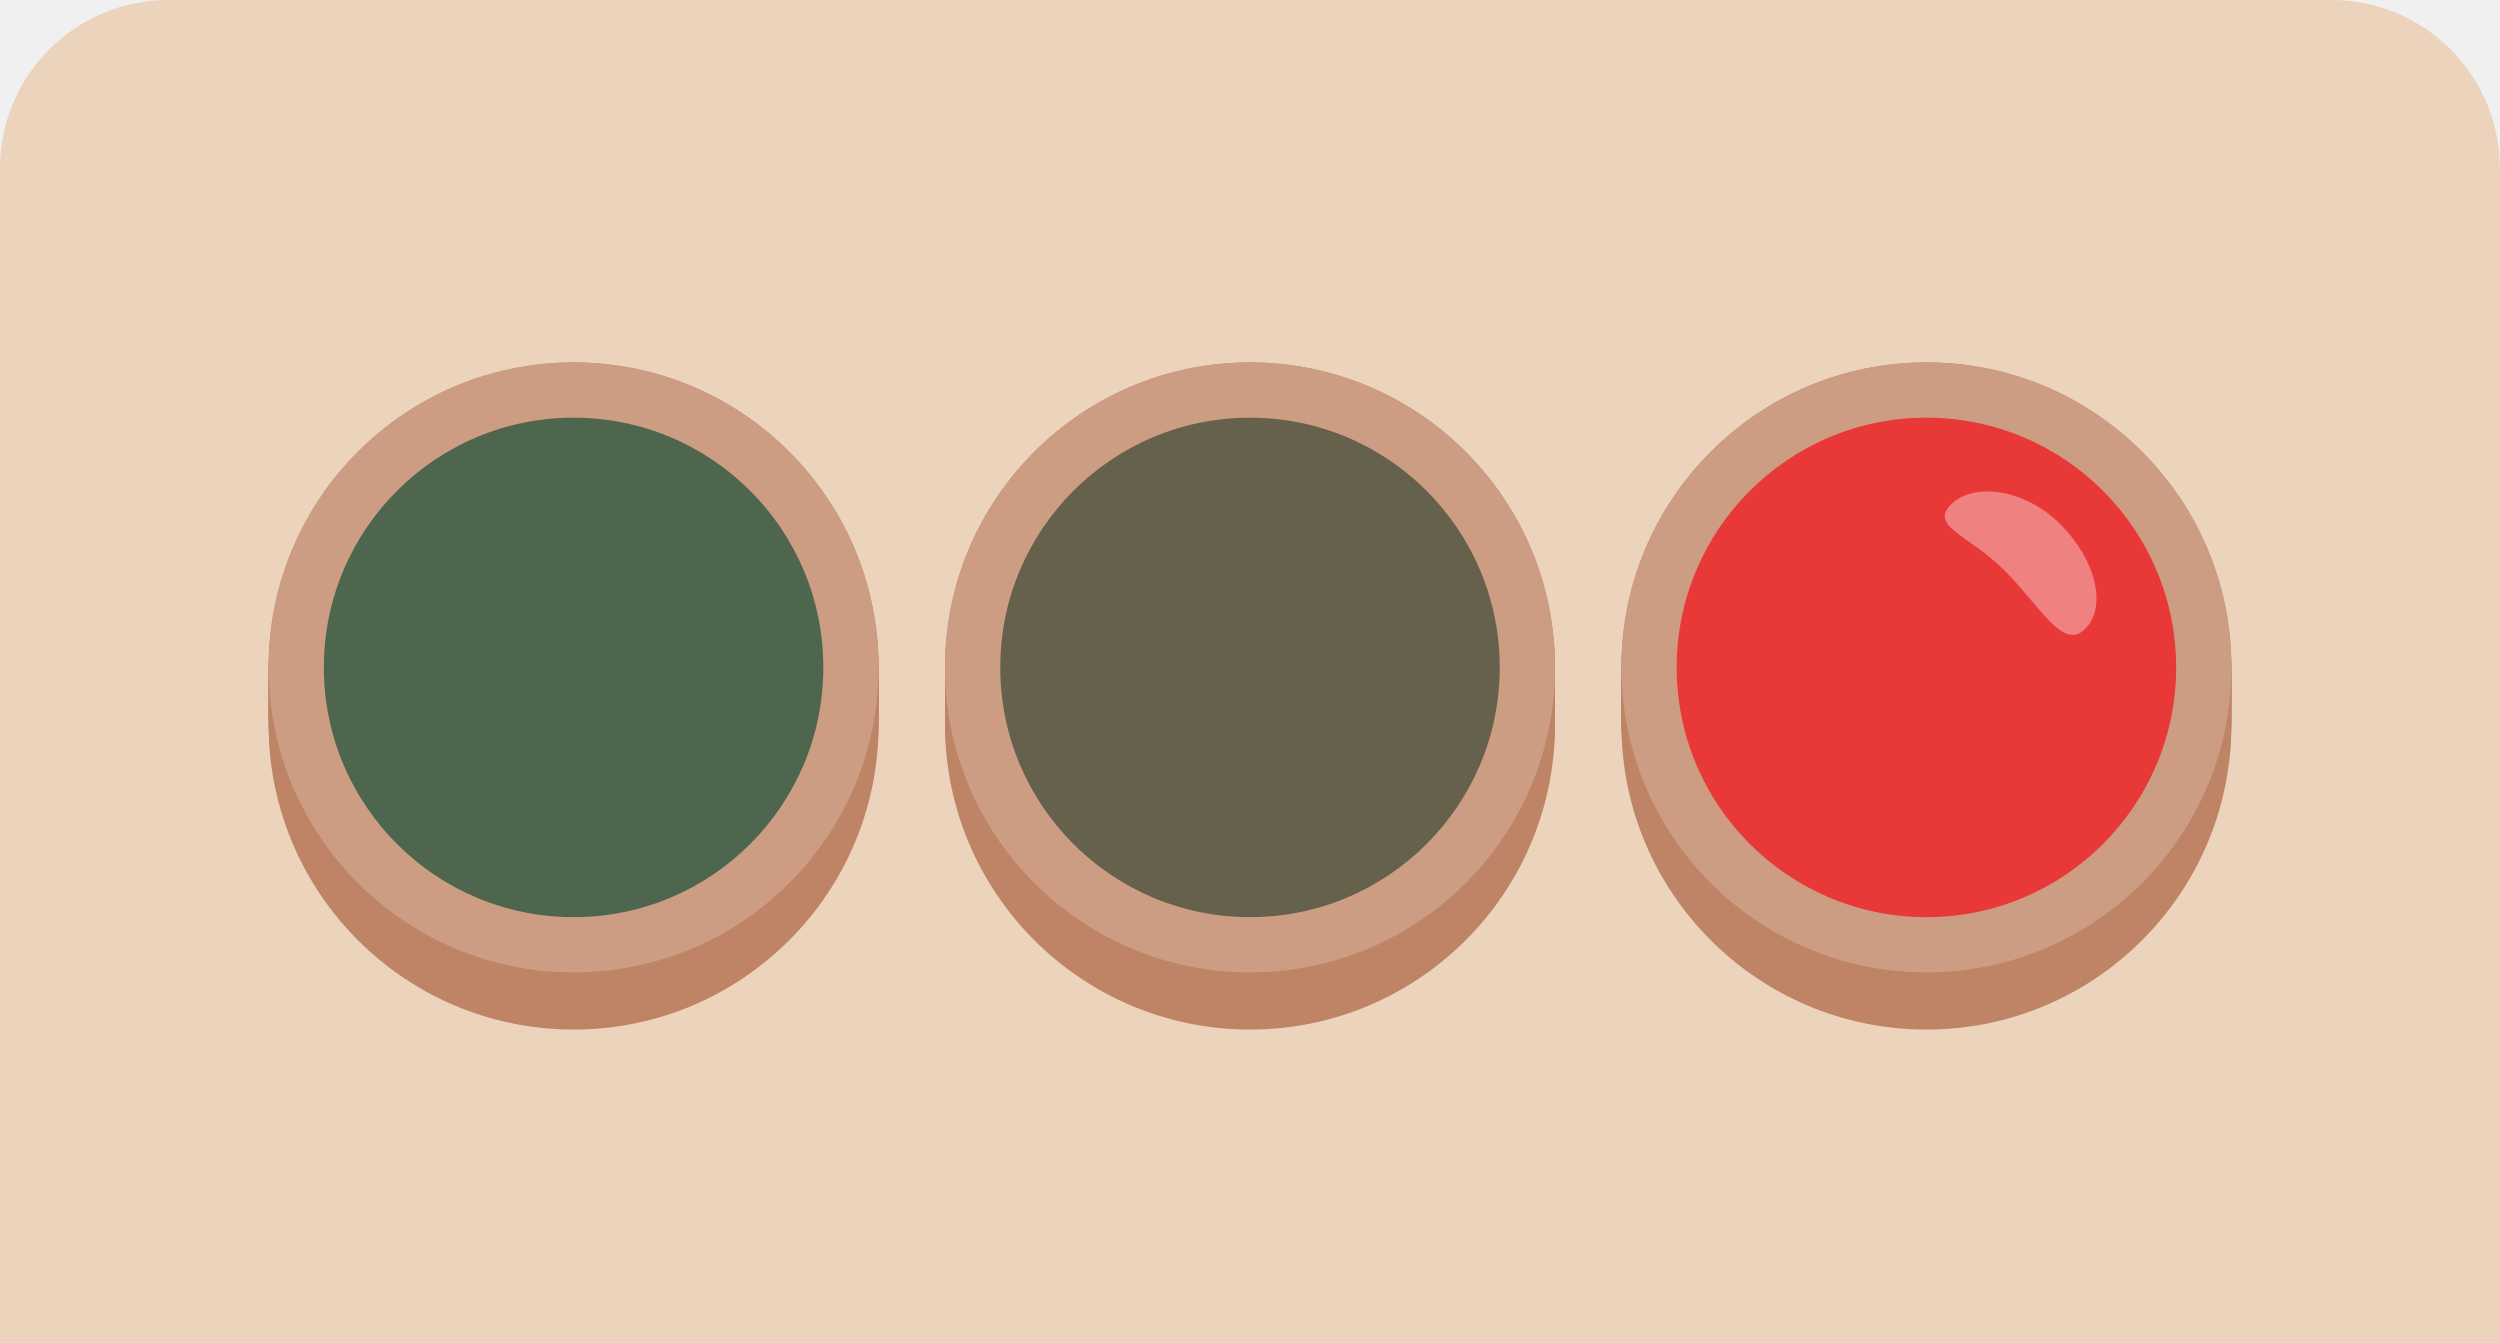
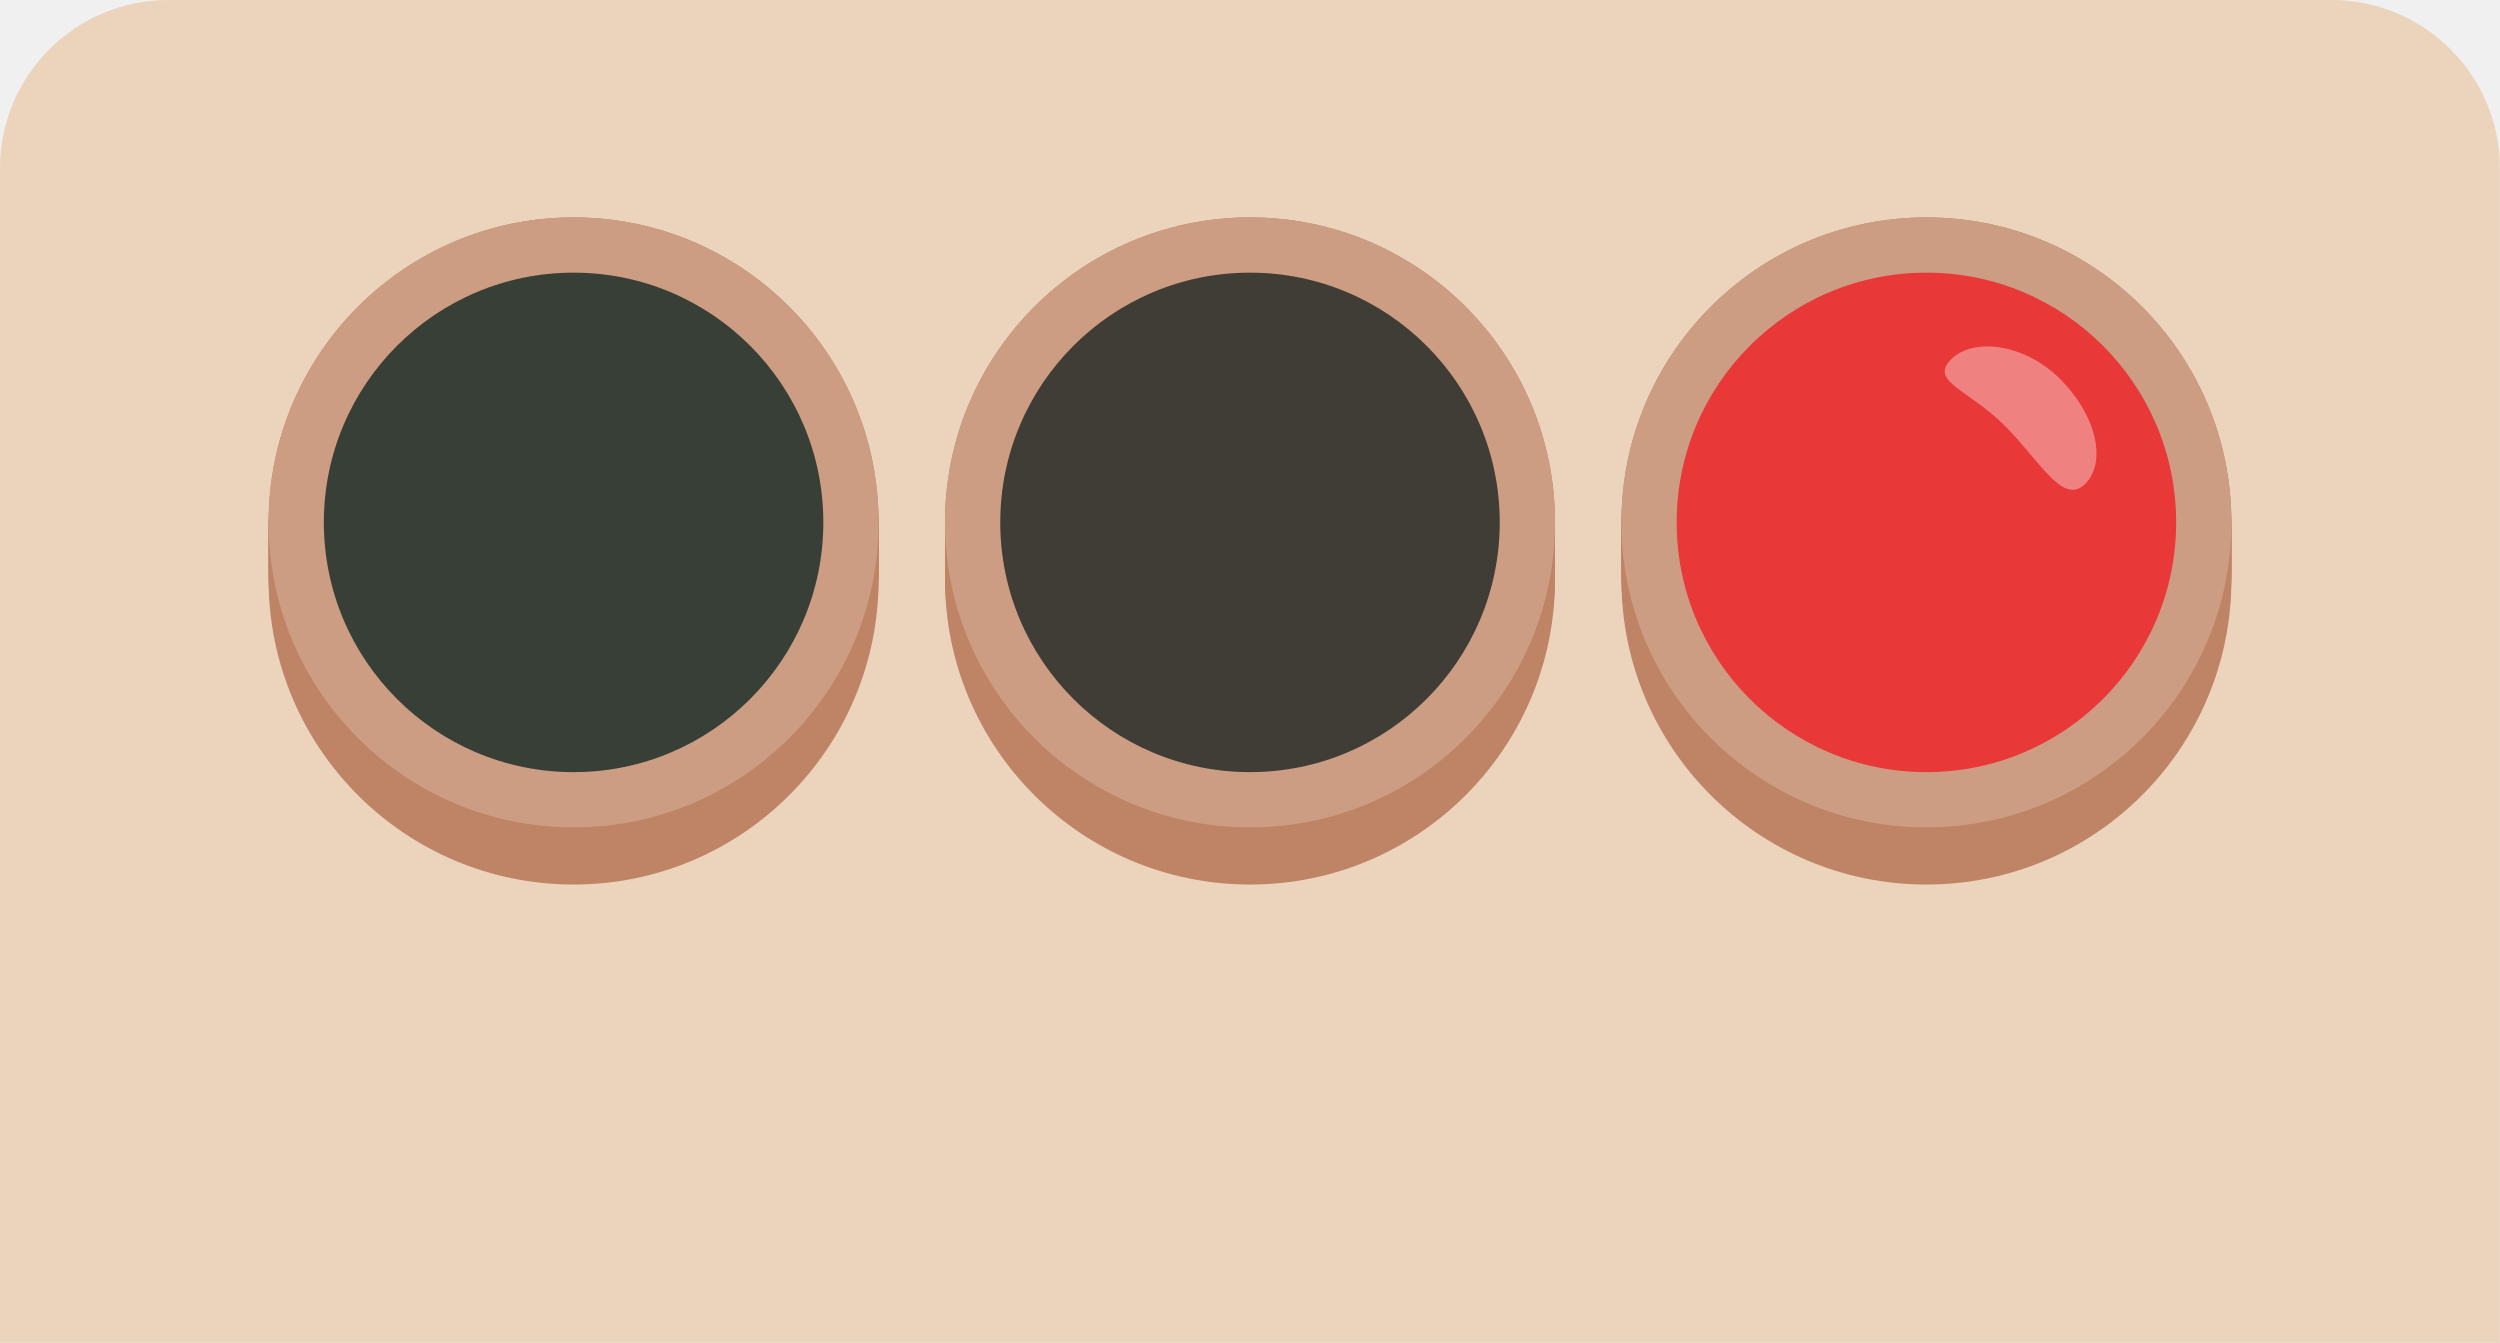
<svg xmlns="http://www.w3.org/2000/svg" id="Layer_2" data-name="Layer 2" viewBox="0 0 172.38 92.6">
  <defs>
    <style>
      .cls-1 {
-         fill: #66614d;
+         fill: #e83838;
      }

      .cls-2 {
-         fill: #e83838;
+         fill: #be8465;
      }

      .cls-3 {
-         fill: #be8465;
+         fill: #cc9d82;
      }

      .cls-4 {
-         fill: #cc9d82;
-       }
- 
-       .cls-5 {
-         fill: #4e664d;
-       }
- 
-       .cls-6 {
        fill: #fff;
        opacity: .37;
      }

+       .cls-5 {
+         fill: #373f36;
+       }
+ 
+       .cls-6 {
+         fill: #ebd3bc;
+       }
+ 
      .cls-7 {
-         fill: #ebd3bc;
+         fill: #3f3d36;
      }
    </style>
  </defs>
  <g id="traffic_1" data-name="traffic 1">
-     <path class="cls-7" d="M11.61,0h149.15c6.41,0,11.61,5.2,11.61,11.61v80.98H0V11.61C0,5.2,5.2,0,11.61,0Z" />
+     <path class="cls-6" d="M11.61,0h149.15c6.41,0,11.61,5.2,11.61,11.61v80.98H0V11.61C0,5.2,5.2,0,11.61,0Z" />
    <g>
      <g>
-         <circle class="cls-3" cx="39.55" cy="49.96" r="21.03" />
-         <circle class="cls-3" cx="39.55" cy="49.6" r="21.03" />
-         <circle class="cls-3" cx="39.55" cy="49.24" r="21.03" />
-         <circle class="cls-3" cx="39.55" cy="48.88" r="21.03" />
-         <circle class="cls-3" cx="39.55" cy="48.52" r="21.03" />
-         <circle class="cls-3" cx="39.55" cy="48.17" r="21.03" />
-         <circle class="cls-3" cx="39.55" cy="47.81" r="21.03" />
-         <circle class="cls-3" cx="39.55" cy="47.45" r="21.03" />
-         <circle class="cls-3" cx="39.55" cy="47.09" r="21.03" />
-         <circle class="cls-3" cx="39.55" cy="46.74" r="21.03" />
-         <circle class="cls-3" cx="39.55" cy="46.38" r="21.03" />
-         <circle class="cls-3" cx="39.55" cy="46.02" r="21.03" />
+         <circle class="cls-2" cx="39.55" cy="39.96" r="21.03" />
+         <circle class="cls-2" cx="39.55" cy="39.6" r="21.03" />
+         <circle class="cls-2" cx="39.55" cy="39.24" r="21.03" />
+         <circle class="cls-2" cx="39.55" cy="38.88" r="21.03" />
+         <circle class="cls-2" cx="39.55" cy="38.52" r="21.03" />
+         <circle class="cls-2" cx="39.55" cy="38.17" r="21.03" />
+         <circle class="cls-2" cx="39.55" cy="37.81" r="21.03" />
+         <circle class="cls-2" cx="39.55" cy="37.45" r="21.03" />
+         <circle class="cls-2" cx="39.55" cy="37.09" r="21.03" />
+         <circle class="cls-2" cx="39.55" cy="36.74" r="21.03" />
+         <circle class="cls-2" cx="39.55" cy="36.38" r="21.03" />
+         <circle class="cls-2" cx="39.55" cy="36.02" r="21.03" />
      </g>
-       <circle class="cls-4" cx="39.55" cy="46.02" r="21.03" />
-       <circle class="cls-5" cx="39.55" cy="46.02" r="17.22" />
+       <circle class="cls-3" cx="39.55" cy="36.02" r="21.03" />
+       <circle class="cls-5" cx="39.55" cy="36.02" r="17.22" />
    </g>
    <g>
      <g>
-         <circle class="cls-3" cx="86.19" cy="49.96" r="21.03" />
-         <circle class="cls-3" cx="86.19" cy="49.6" r="21.03" />
-         <circle class="cls-3" cx="86.19" cy="49.24" r="21.03" />
-         <circle class="cls-3" cx="86.19" cy="48.88" r="21.03" />
-         <circle class="cls-3" cx="86.19" cy="48.52" r="21.03" />
-         <circle class="cls-3" cx="86.19" cy="48.17" r="21.03" />
-         <circle class="cls-3" cx="86.19" cy="47.81" r="21.03" />
-         <circle class="cls-3" cx="86.19" cy="47.45" r="21.03" />
-         <circle class="cls-3" cx="86.19" cy="47.09" r="21.03" />
-         <circle class="cls-3" cx="86.19" cy="46.74" r="21.03" />
-         <circle class="cls-3" cx="86.19" cy="46.38" r="21.03" />
-         <circle class="cls-3" cx="86.19" cy="46.02" r="21.03" />
+         <circle class="cls-2" cx="86.19" cy="39.96" r="21.03" />
+         <circle class="cls-2" cx="86.19" cy="39.6" r="21.03" />
+         <circle class="cls-2" cx="86.19" cy="39.24" r="21.03" />
+         <circle class="cls-2" cx="86.19" cy="38.88" r="21.03" />
+         <circle class="cls-2" cx="86.19" cy="38.52" r="21.03" />
+         <circle class="cls-2" cx="86.19" cy="38.17" r="21.03" />
+         <circle class="cls-2" cx="86.19" cy="37.81" r="21.03" />
+         <circle class="cls-2" cx="86.19" cy="37.45" r="21.03" />
+         <circle class="cls-2" cx="86.19" cy="37.09" r="21.03" />
+         <circle class="cls-2" cx="86.19" cy="36.74" r="21.03" />
+         <circle class="cls-2" cx="86.19" cy="36.38" r="21.03" />
+         <circle class="cls-2" cx="86.19" cy="36.02" r="21.03" />
      </g>
-       <circle class="cls-4" cx="86.19" cy="46.02" r="21.03" />
-       <circle class="cls-1" cx="86.19" cy="46.02" r="17.22" />
+       <circle class="cls-3" cx="86.19" cy="36.02" r="21.03" />
+       <circle class="cls-7" cx="86.19" cy="36.02" r="17.22" />
    </g>
    <g>
      <g>
-         <circle class="cls-3" cx="132.83" cy="49.96" r="21.03" />
-         <circle class="cls-3" cx="132.83" cy="49.6" r="21.03" />
-         <circle class="cls-3" cx="132.83" cy="49.24" r="21.03" />
-         <circle class="cls-3" cx="132.83" cy="48.88" r="21.03" />
-         <circle class="cls-3" cx="132.83" cy="48.52" r="21.03" />
-         <circle class="cls-3" cx="132.83" cy="48.17" r="21.03" />
-         <circle class="cls-3" cx="132.83" cy="47.81" r="21.03" />
-         <circle class="cls-3" cx="132.83" cy="47.45" r="21.03" />
-         <circle class="cls-3" cx="132.83" cy="47.09" r="21.03" />
-         <circle class="cls-3" cx="132.83" cy="46.74" r="21.03" />
-         <circle class="cls-3" cx="132.83" cy="46.38" r="21.03" />
-         <circle class="cls-3" cx="132.83" cy="46.02" r="21.03" />
+         <circle class="cls-2" cx="132.83" cy="39.96" r="21.03" />
+         <circle class="cls-2" cx="132.83" cy="39.6" r="21.03" />
+         <circle class="cls-2" cx="132.83" cy="39.24" r="21.03" />
+         <circle class="cls-2" cx="132.83" cy="38.88" r="21.03" />
+         <circle class="cls-2" cx="132.83" cy="38.52" r="21.03" />
+         <circle class="cls-2" cx="132.83" cy="38.17" r="21.03" />
+         <circle class="cls-2" cx="132.83" cy="37.81" r="21.03" />
+         <circle class="cls-2" cx="132.83" cy="37.45" r="21.03" />
+         <circle class="cls-2" cx="132.83" cy="37.09" r="21.03" />
+         <circle class="cls-2" cx="132.83" cy="36.74" r="21.03" />
+         <circle class="cls-2" cx="132.83" cy="36.38" r="21.03" />
+         <circle class="cls-2" cx="132.83" cy="36.02" r="21.03" />
      </g>
-       <circle class="cls-4" cx="132.83" cy="46.02" r="21.03" />
-       <circle class="cls-2" cx="132.83" cy="46.02" r="17.22" />
-       <path class="cls-6" d="M142.06,36.14c2.47,2.47,3.24,5.71,1.71,7.23s-3.08-1.56-5.55-4.03c-2.47-2.47-5.21-3.03-3.69-4.56s5.05-1.11,7.53,1.36Z" />
+       <circle class="cls-3" cx="132.83" cy="36.02" r="21.03" />
+       <circle class="cls-1" cx="132.83" cy="36.02" r="17.22" />
+       <path class="cls-4" d="M142.06,26.14c2.47,2.47,3.24,5.71,1.71,7.23s-3.08-1.56-5.55-4.03c-2.47-2.47-5.21-3.03-3.69-4.56s5.05-1.11,7.53,1.36Z" />
    </g>
  </g>
</svg>
